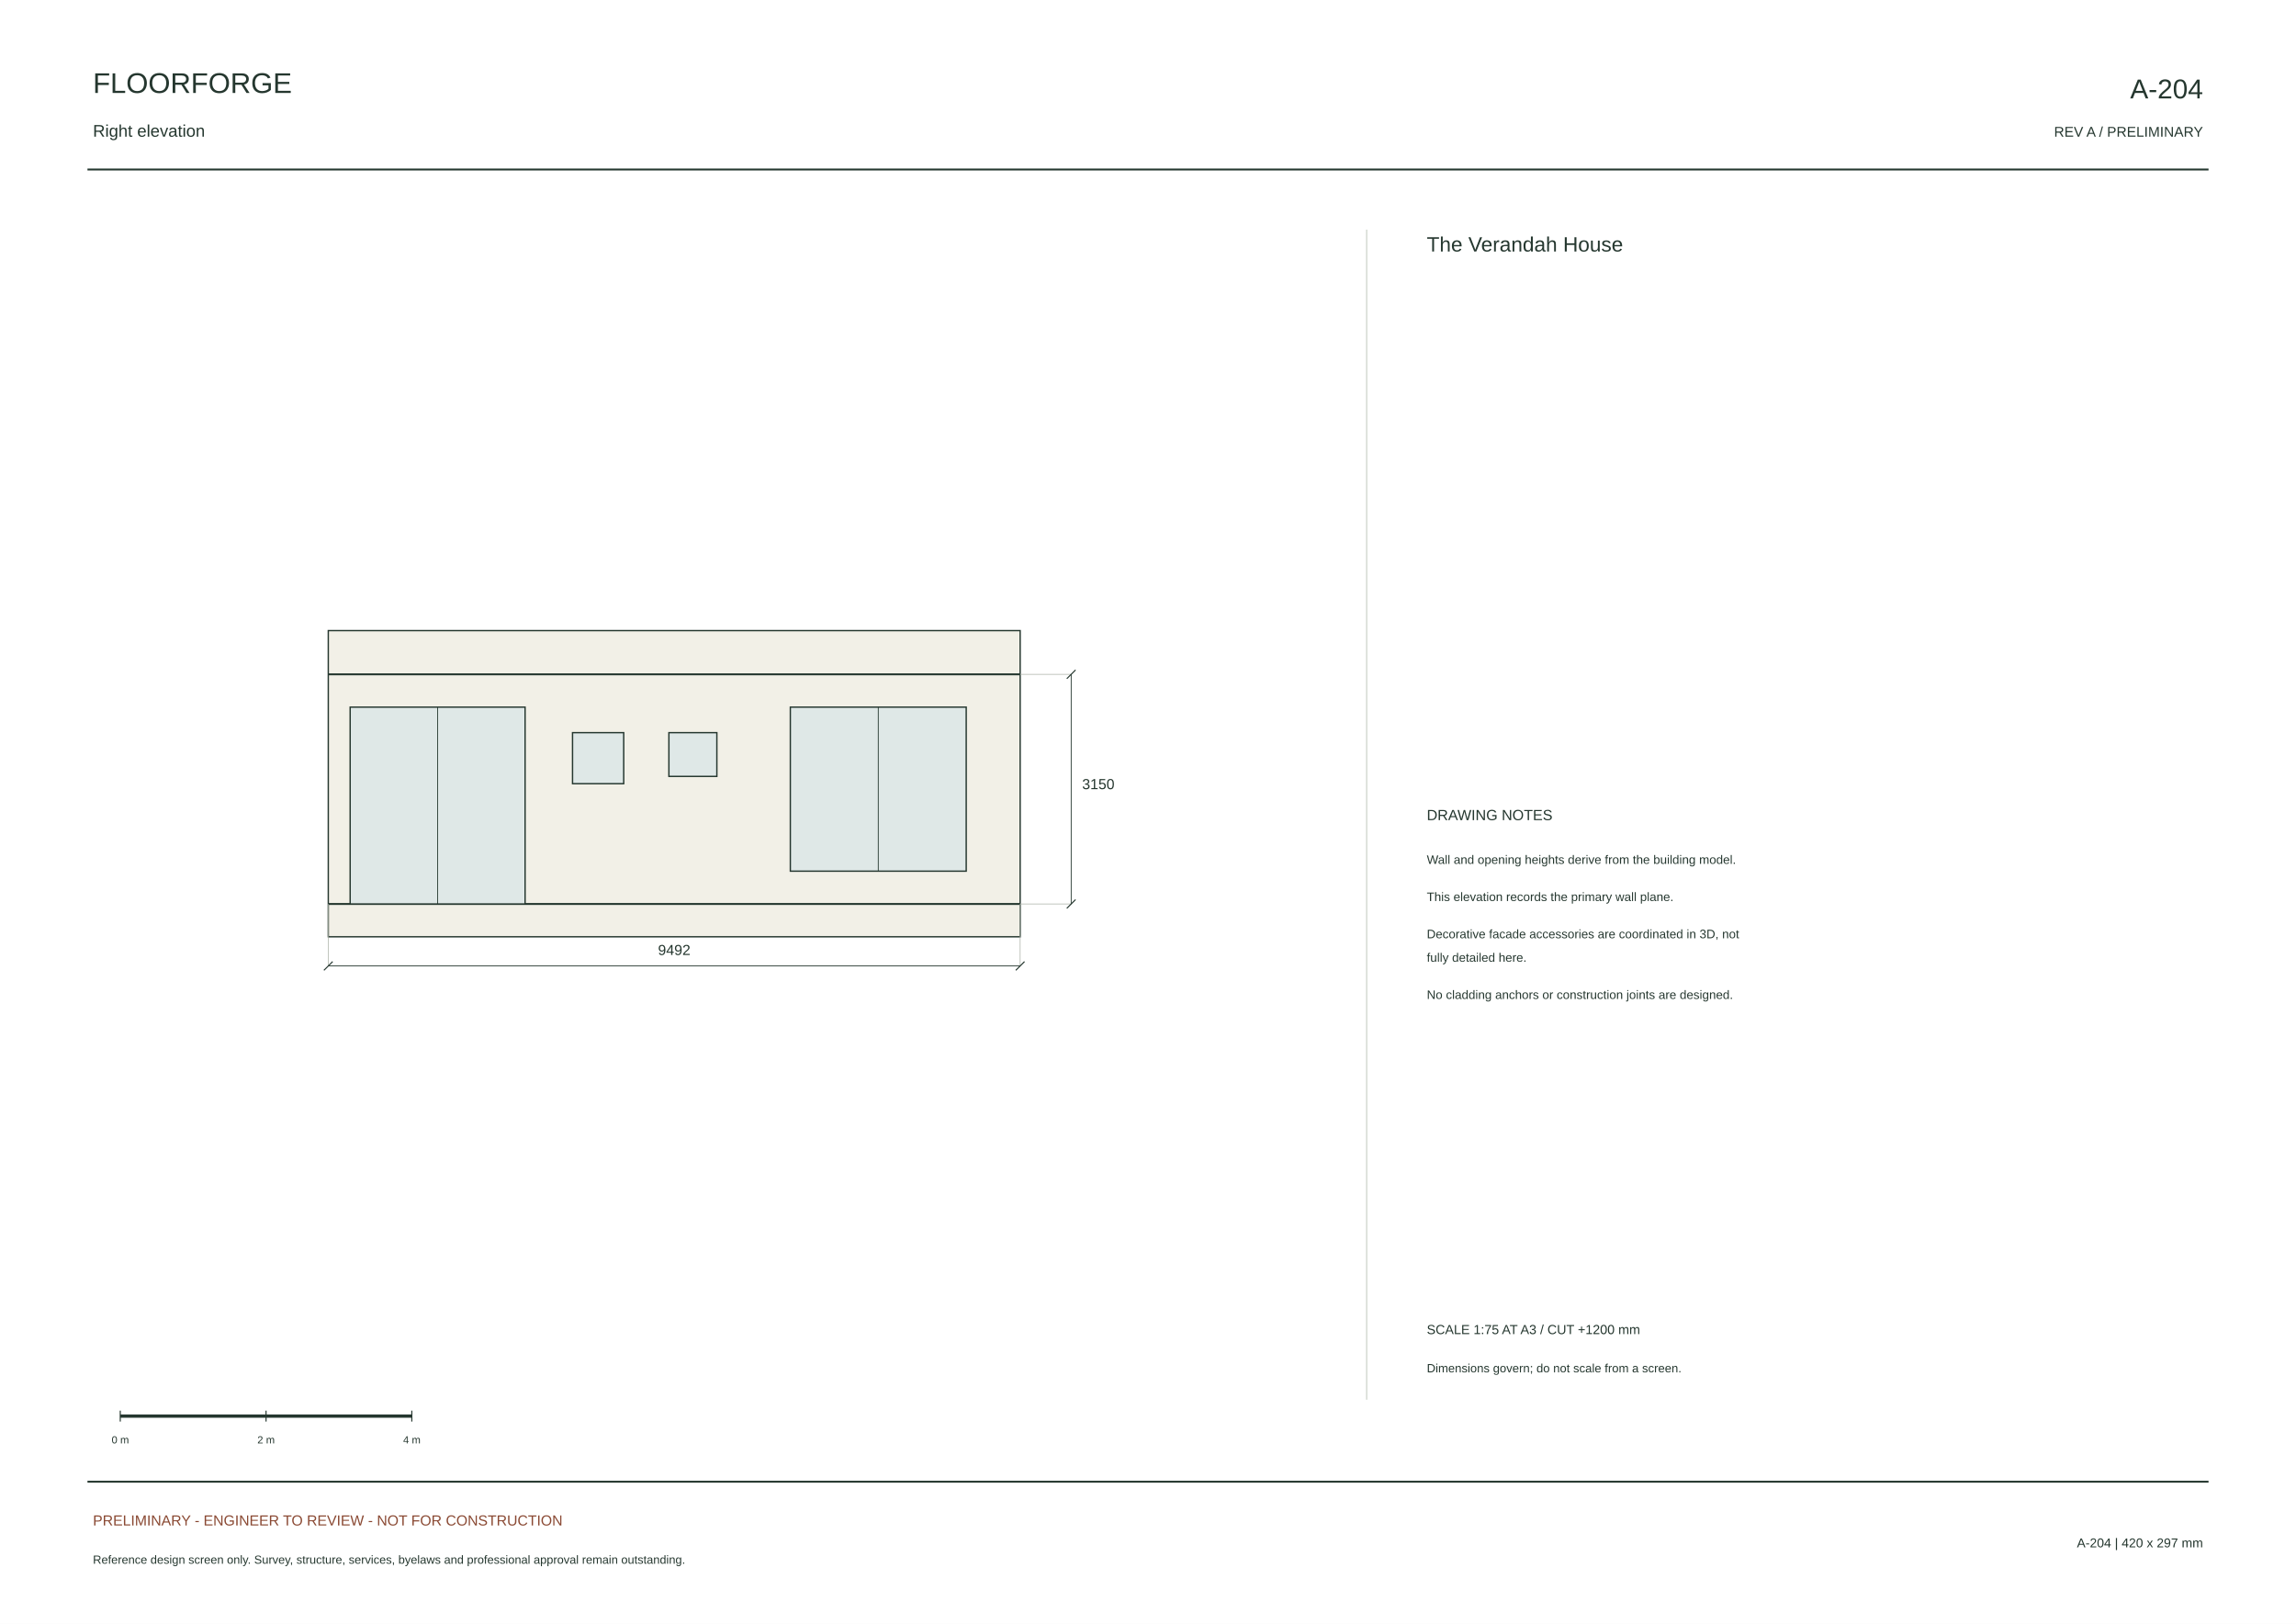
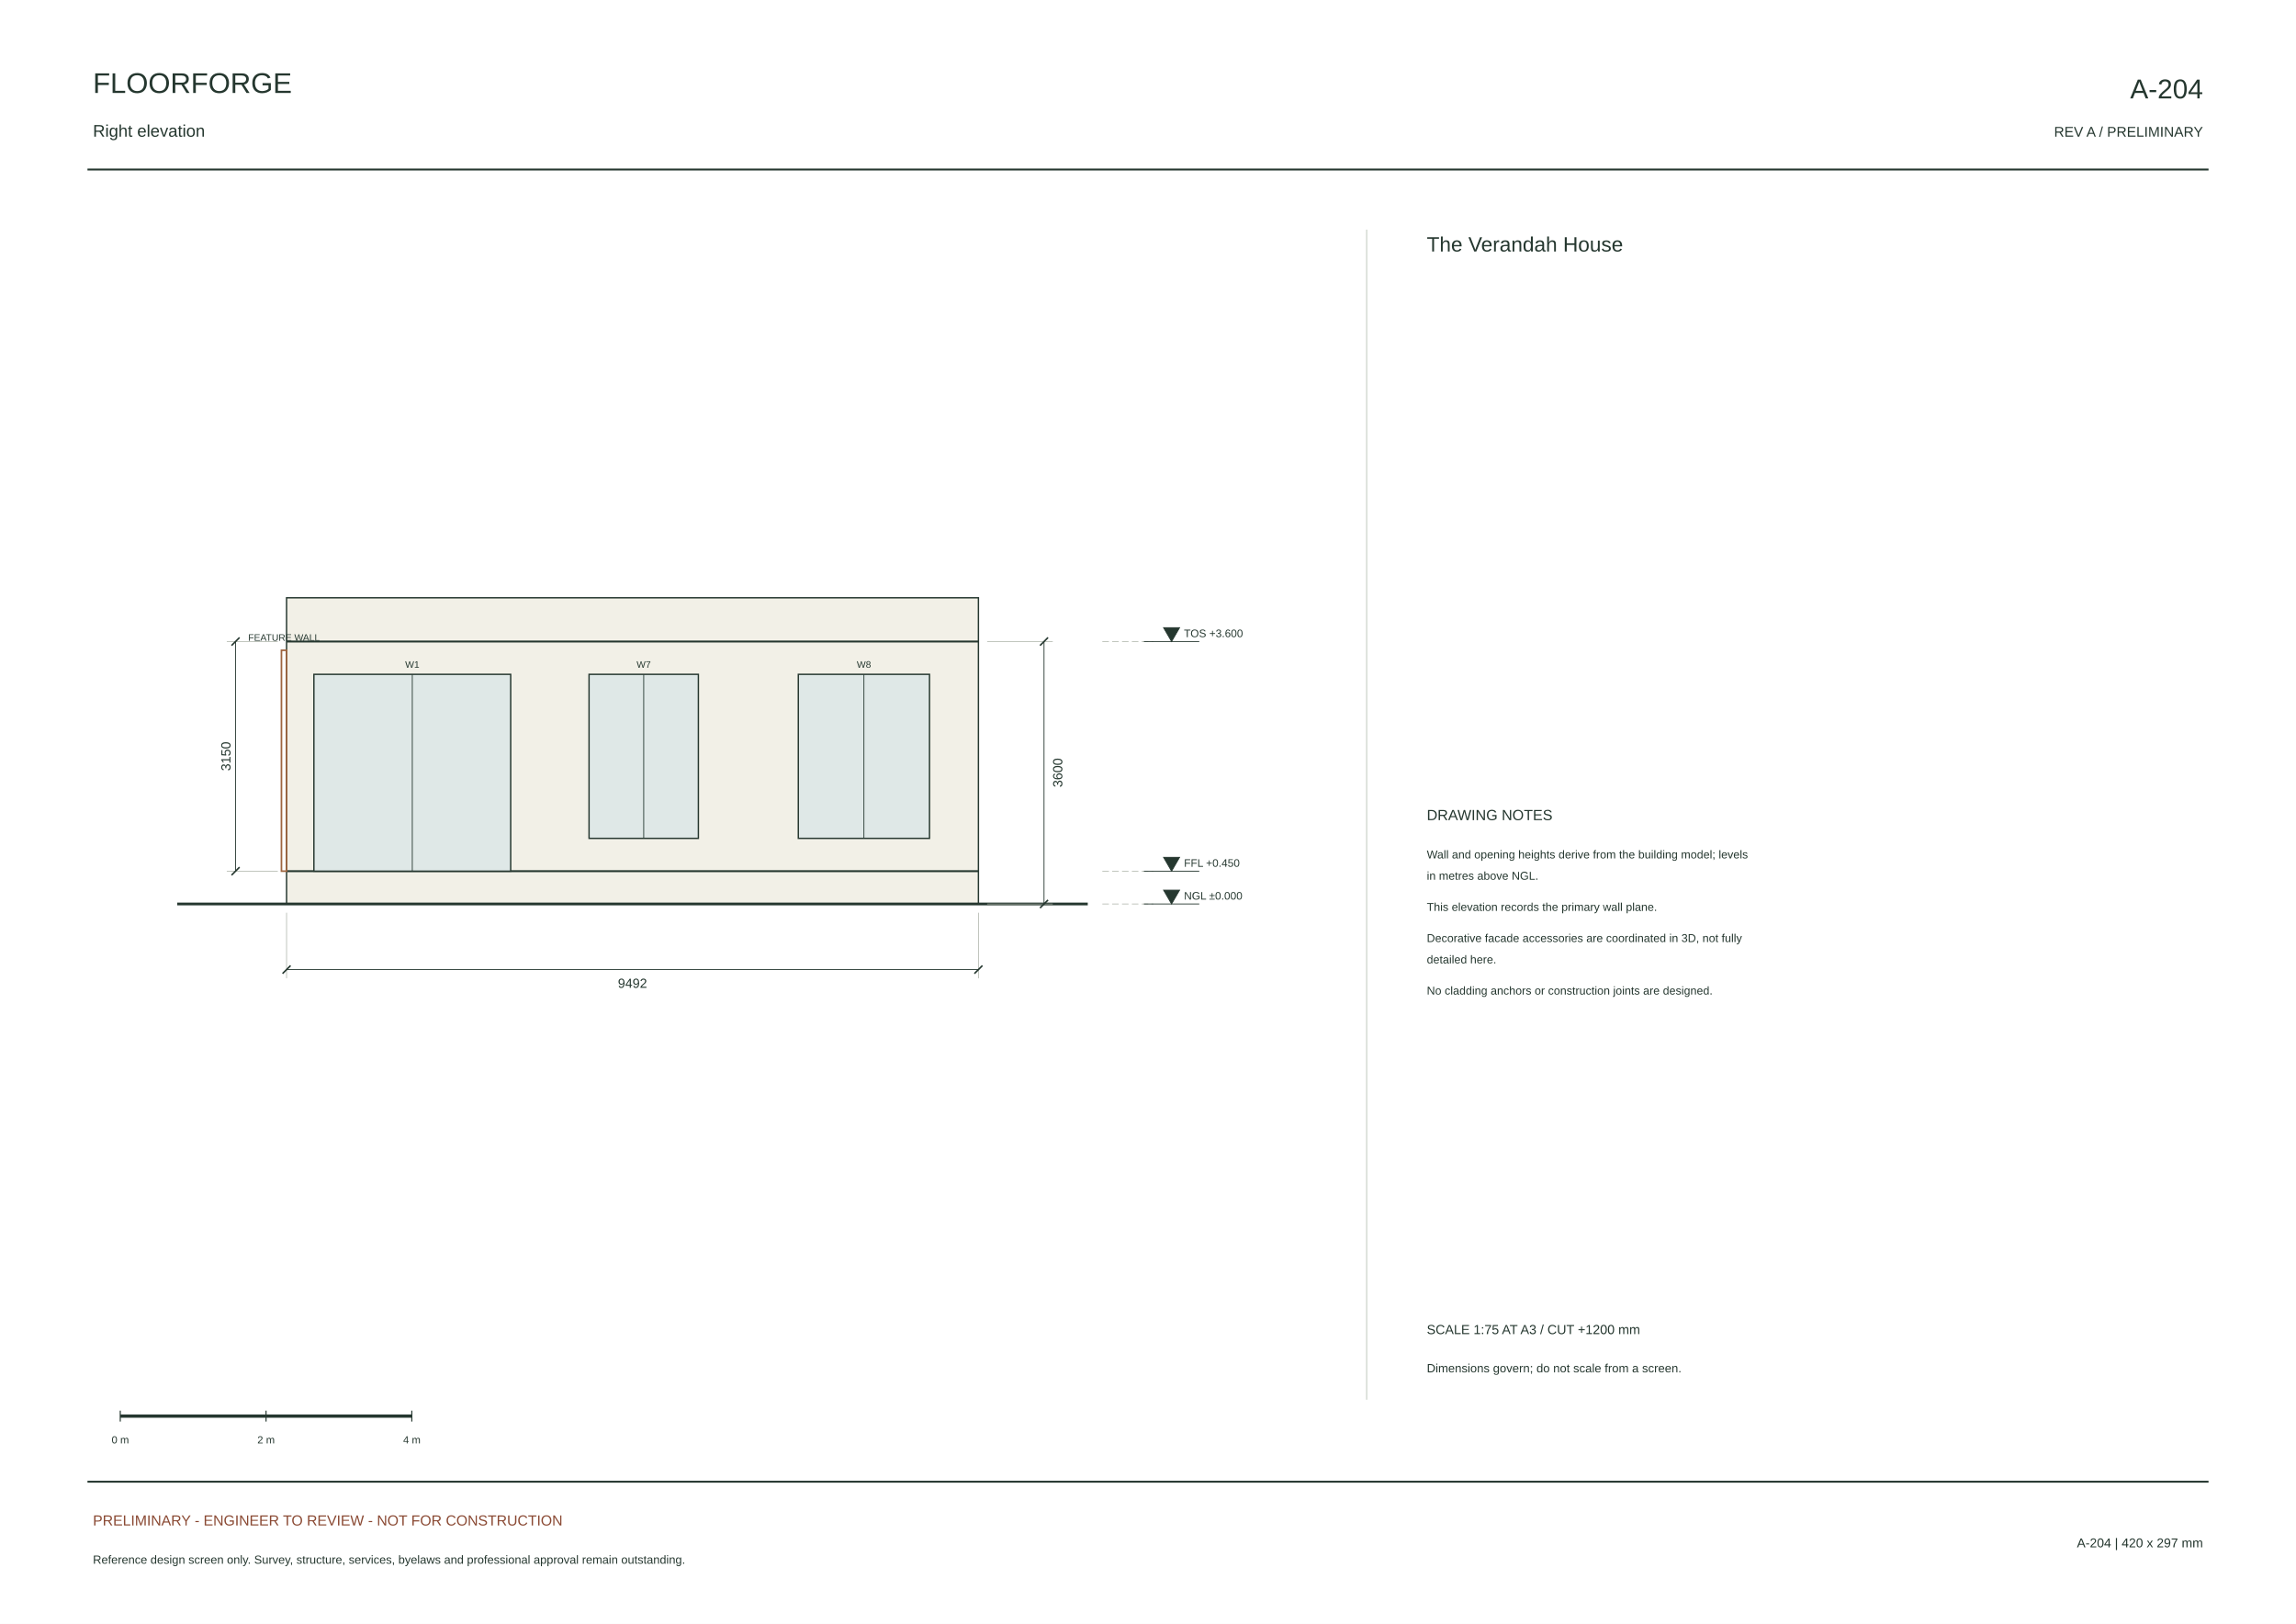
<svg xmlns="http://www.w3.org/2000/svg" width="420mm" height="297mm" viewBox="0 0 420 297">
  <rect width="420" height="297" fill="white" />
  <g font-family="Arial,Helvetica,sans-serif">
    <path d="M 16 31 H 404 M 16 271 H 404" stroke="#25372f" stroke-width=".35" />
    <text x="17" y="17" fill="#25372f" font-size="5.2" text-anchor="start">FLOORFORGE</text>
    <text x="17" y="25" fill="#25372f" font-size="3.1" text-anchor="start">Right elevation</text>
    <text x="403" y="18" fill="#25372f" font-size="5" text-anchor="end">A-204</text>
    <text x="403" y="25" fill="#25372f" font-size="2.6" text-anchor="end">REV A / PRELIMINARY</text>
-     <polygon points="60.053,171.333 186.613,171.333 186.613,115.333 60.053,115.333" fill="#f2f0e7" stroke="#25372f" stroke-width="0.25" />
-     <path d="M 60.053 165.333 L 186.613 165.333" fill="none" stroke="#25372f" stroke-width="0.35" />
-     <path d="M 60.053 123.333 L 186.613 123.333" fill="none" stroke="#25372f" stroke-width="0.35" />
-     <polygon points="64.053,165.333 96.053,165.333 96.053,129.333 64.053,129.333" fill="#dfe8e7" stroke="#25372f" stroke-width="0.25" />
-     <path d="M 80.053 165.333 L 80.053 129.333" fill="none" stroke="#25372f" stroke-width="0.15" />
-     <polygon points="104.733,143.333 114.093,143.333 114.093,134 104.733,134" fill="#dfe8e7" stroke="#25372f" stroke-width="0.25" />
-     <polygon points="122.36,142 131.133,142 131.133,134 122.36,134" fill="#dfe8e7" stroke="#25372f" stroke-width="0.25" />
-     <polygon points="144.573,159.333 176.747,159.333 176.747,129.333 144.573,129.333" fill="#dfe8e7" stroke="#25372f" stroke-width="0.25" />
-     <path d="M 160.66 159.333 L 160.66 129.333" fill="none" stroke="#25372f" stroke-width="0.15" />
-     <path d="M 60.053 165.333 L 60.053 176.667" fill="none" stroke="#a8afa4" stroke-width="0.12" />
-     <path d="M 186.613 165.333 L 186.613 176.667" fill="none" stroke="#a8afa4" stroke-width="0.12" />
-     <path d="M 60.053 176.667 L 186.613 176.667" fill="none" stroke="#25372f" stroke-width="0.15" />
-     <path d="M 59.253 177.467 L 60.853 175.867" fill="none" stroke="#25372f" stroke-width="0.2" />
-     <path d="M 185.813 177.467 L 187.413 175.867" fill="none" stroke="#25372f" stroke-width="0.2" />
-     <text x="123.333" y="174.667" fill="#25372f" font-size="2.667" text-anchor="middle">9492</text>
-     <path d="M 186.613 165.333 L 195.947 165.333" fill="none" stroke="#a8afa4" stroke-width="0.12" />
-     <path d="M 186.613 123.333 L 195.947 123.333" fill="none" stroke="#a8afa4" stroke-width="0.12" />
-     <path d="M 195.947 165.333 L 195.947 123.333" fill="none" stroke="#25372f" stroke-width="0.15" />
-     <path d="M 195.147 166.133 L 196.747 164.533" fill="none" stroke="#25372f" stroke-width="0.2" />
-     <path d="M 195.147 124.133 L 196.747 122.533" fill="none" stroke="#25372f" stroke-width="0.2" />
-     <text x="197.947" y="144.333" fill="#25372f" font-size="2.667" text-anchor="start">3150</text>
+     <polygon points="52.42,165.333 178.98,165.333 178.98,109.333 52.42,109.333" fill="#f2f0e7" stroke="#25372f" stroke-width="0.25" />
+     <path d="M 32.42 165.333 L 198.98 165.333" fill="none" stroke="#25372f" stroke-width="0.5" />
+     <path d="M 52.42 159.333 L 178.98 159.333" fill="none" stroke="#25372f" stroke-width="0.35" />
+     <path d="M 52.42 117.333 L 178.98 117.333" fill="none" stroke="#25372f" stroke-width="0.35" />
+     <polygon points="57.42,159.333 93.42,159.333 93.42,123.333 57.42,123.333" fill="#dfe8e7" stroke="#25372f" stroke-width="0.25" />
+     <path d="M 75.42 159.333 L 75.42 123.333" fill="none" stroke="#25372f" stroke-width="0.15" />
+     <text x="75.42" y="122.133" fill="#25372f" font-size="1.733" text-anchor="middle">W1</text>
+     <polygon points="107.753,153.333 127.753,153.333 127.753,123.333 107.753,123.333" fill="#dfe8e7" stroke="#25372f" stroke-width="0.25" />
+     <path d="M 117.753 153.333 L 117.753 123.333" fill="none" stroke="#25372f" stroke-width="0.15" />
+     <text x="117.753" y="122.133" fill="#25372f" font-size="1.733" text-anchor="middle">W7</text>
+     <polygon points="146.033,153.333 170.033,153.333 170.033,123.333 146.033,123.333" fill="#dfe8e7" stroke="#25372f" stroke-width="0.25" />
+     <path d="M 158.033 153.333 L 158.033 123.333" fill="none" stroke="#25372f" stroke-width="0.15" />
+     <text x="158.033" y="122.133" fill="#25372f" font-size="1.733" text-anchor="middle">W8</text>
+     <polygon points="51.487,159.333 52.42,159.333 52.42,118.933 51.487,118.933" fill="none" stroke="#9e653f" stroke-width="0.3" />
+     <text x="51.953" y="117.2" fill="#25372f" font-size="1.733" text-anchor="middle">FEATURE WALL</text>
+     <path d="M 52.42 166.933 L 52.42 178.933" fill="none" stroke="#a8afa4" stroke-width="0.12" />
+     <path d="M 178.98 166.933 L 178.98 178.933" fill="none" stroke="#a8afa4" stroke-width="0.12" />
+     <path d="M 52.42 177.333 L 178.98 177.333" fill="none" stroke="#25372f" stroke-width="0.15" />
+     <path d="M 51.687 178.067 L 53.153 176.6" fill="none" stroke="#25372f" stroke-width="0.28" />
+     <path d="M 178.247 178.067 L 179.713 176.6" fill="none" stroke="#25372f" stroke-width="0.28" />
+     <text x="115.7" y="180.667" fill="#25372f" font-size="2.4" text-anchor="middle">9492</text>
+     <path d="M 180.58 165.333 L 192.58 165.333" fill="none" stroke="#a8afa4" stroke-width="0.12" />
+     <path d="M 180.58 117.333 L 192.58 117.333" fill="none" stroke="#a8afa4" stroke-width="0.12" />
+     <path d="M 190.98 165.333 L 190.98 117.333" fill="none" stroke="#25372f" stroke-width="0.15" />
+     <path d="M 190.247 166.067 L 191.713 164.6" fill="none" stroke="#25372f" stroke-width="0.28" />
+     <path d="M 190.247 118.067 L 191.713 116.6" fill="none" stroke="#25372f" stroke-width="0.28" />
+     <text x="194.313" y="141.333" fill="#25372f" font-size="2.4" text-anchor="middle" transform="rotate(-90.0 194.3133 141.3333)">3600</text>
+     <path d="M 50.82 159.333 L 41.487 159.333" fill="none" stroke="#a8afa4" stroke-width="0.12" />
+     <path d="M 50.82 117.333 L 41.487 117.333" fill="none" stroke="#a8afa4" stroke-width="0.12" />
+     <path d="M 43.087 159.333 L 43.087 117.333" fill="none" stroke="#25372f" stroke-width="0.15" />
+     <path d="M 42.353 160.067 L 43.82 158.6" fill="none" stroke="#25372f" stroke-width="0.28" />
+     <path d="M 42.353 118.067 L 43.82 116.6" fill="none" stroke="#25372f" stroke-width="0.28" />
+     <text x="42.153" y="138.333" fill="#25372f" font-size="2.4" text-anchor="middle" transform="rotate(-90.0 42.1533 138.3333)">3150</text>
+     <path d="M 201.647 165.333 L 210.98 165.333" fill="none" stroke="#a8afa4" stroke-width="0.12" stroke-dasharray="1.2 .6" />
+     <polygon points="212.847,162.8 215.78,162.8 214.313,165.333" fill="#25372f" stroke="#25372f" stroke-width="0.15" />
+     <path d="M 209.247 165.333 L 219.38 165.333" fill="none" stroke="#25372f" stroke-width="0.15" />
+     <text x="216.58" y="164.533" fill="#25372f" font-size="2.0" text-anchor="start">NGL ±0.000</text>
+     <path d="M 201.647 159.333 L 210.98 159.333" fill="none" stroke="#a8afa4" stroke-width="0.12" stroke-dasharray="1.2 .6" />
+     <polygon points="212.847,156.8 215.78,156.8 214.313,159.333" fill="#25372f" stroke="#25372f" stroke-width="0.15" />
+     <path d="M 209.247 159.333 L 219.38 159.333" fill="none" stroke="#25372f" stroke-width="0.15" />
+     <text x="216.58" y="158.533" fill="#25372f" font-size="2.0" text-anchor="start">FFL +0.450</text>
+     <path d="M 201.647 117.333 L 210.98 117.333" fill="none" stroke="#a8afa4" stroke-width="0.12" stroke-dasharray="1.2 .6" />
+     <polygon points="212.847,114.8 215.78,114.8 214.313,117.333" fill="#25372f" stroke="#25372f" stroke-width="0.15" />
+     <path d="M 209.247 117.333 L 219.38 117.333" fill="none" stroke="#25372f" stroke-width="0.15" />
+     <text x="216.58" y="116.533" fill="#25372f" font-size="2.0" text-anchor="start">TOS +3.600</text>
    <path d="M 250 42 V 256" stroke="#c9d0c7" stroke-width=".2" />
    <text x="261" y="46" fill="#25372f" font-size="3.8" text-anchor="start">The Verandah House</text>
    <text x="261" y="150" fill="#25372f" font-size="2.7" text-anchor="start">DRAWING NOTES</text>
-     <text x="261" y="158" fill="#25372f" font-size="2.25" text-anchor="start">Wall and opening heights derive from the building model.</text>
-     <text x="261" y="164.8" fill="#25372f" font-size="2.25" text-anchor="start">This elevation records the primary wall plane.</text>
-     <text x="261" y="171.6" fill="#25372f" font-size="2.25" text-anchor="start">Decorative facade accessories are coordinated in 3D, not</text>
-     <text x="261" y="175.9" fill="#25372f" font-size="2.25" text-anchor="start">fully detailed here.</text>
-     <text x="261" y="182.7" fill="#25372f" font-size="2.25" text-anchor="start">No cladding anchors or construction joints are designed.</text>
+     <text x="261" y="157" fill="#25372f" font-size="2.1" text-anchor="start">Wall and opening heights derive from the building model; levels</text>
+     <text x="261" y="160.9" fill="#25372f" font-size="2.1" text-anchor="start">in metres above NGL.</text>
+     <text x="261" y="166.6" fill="#25372f" font-size="2.1" text-anchor="start">This elevation records the primary wall plane.</text>
+     <text x="261" y="172.3" fill="#25372f" font-size="2.1" text-anchor="start">Decorative facade accessories are coordinated in 3D, not fully</text>
+     <text x="261" y="176.2" fill="#25372f" font-size="2.1" text-anchor="start">detailed here.</text>
+     <text x="261" y="181.9" fill="#25372f" font-size="2.1" text-anchor="start">No cladding anchors or construction joints are designed.</text>
    <text x="261" y="244" fill="#25372f" font-size="2.4" text-anchor="start">SCALE 1:75 AT A3 / CUT +1200 mm</text>
    <text x="261" y="251" fill="#25372f" font-size="2.2" text-anchor="start">Dimensions govern; do not scale from a screen.</text>
    <path d="M 22 259 H 75.333" stroke="#25372f" stroke-width=".6" />
    <path d="M 22.0 258 V 260" stroke="#25372f" stroke-width=".2" />
    <text x="22" y="264" fill="#25372f" font-size="1.9" text-anchor="middle">0 m</text>
    <path d="M 48.667 258 V 260" stroke="#25372f" stroke-width=".2" />
    <text x="48.667" y="264" fill="#25372f" font-size="1.9" text-anchor="middle">2 m</text>
    <path d="M 75.333 258 V 260" stroke="#25372f" stroke-width=".2" />
    <text x="75.333" y="264" fill="#25372f" font-size="1.9" text-anchor="middle">4 m</text>
    <text x="17" y="279" fill="#8a4933" font-size="2.65" text-anchor="start">PRELIMINARY - ENGINEER TO REVIEW - NOT FOR CONSTRUCTION</text>
    <text x="17" y="286" fill="#25372f" font-size="2.15" text-anchor="start">Reference design screen only. Survey, structure, services, byelaws and professional approval remain outstanding.</text>
    <text x="403" y="283" fill="#25372f" font-size="2.35" text-anchor="end">A-204  |  420 x 297 mm</text>
  </g>
</svg>
